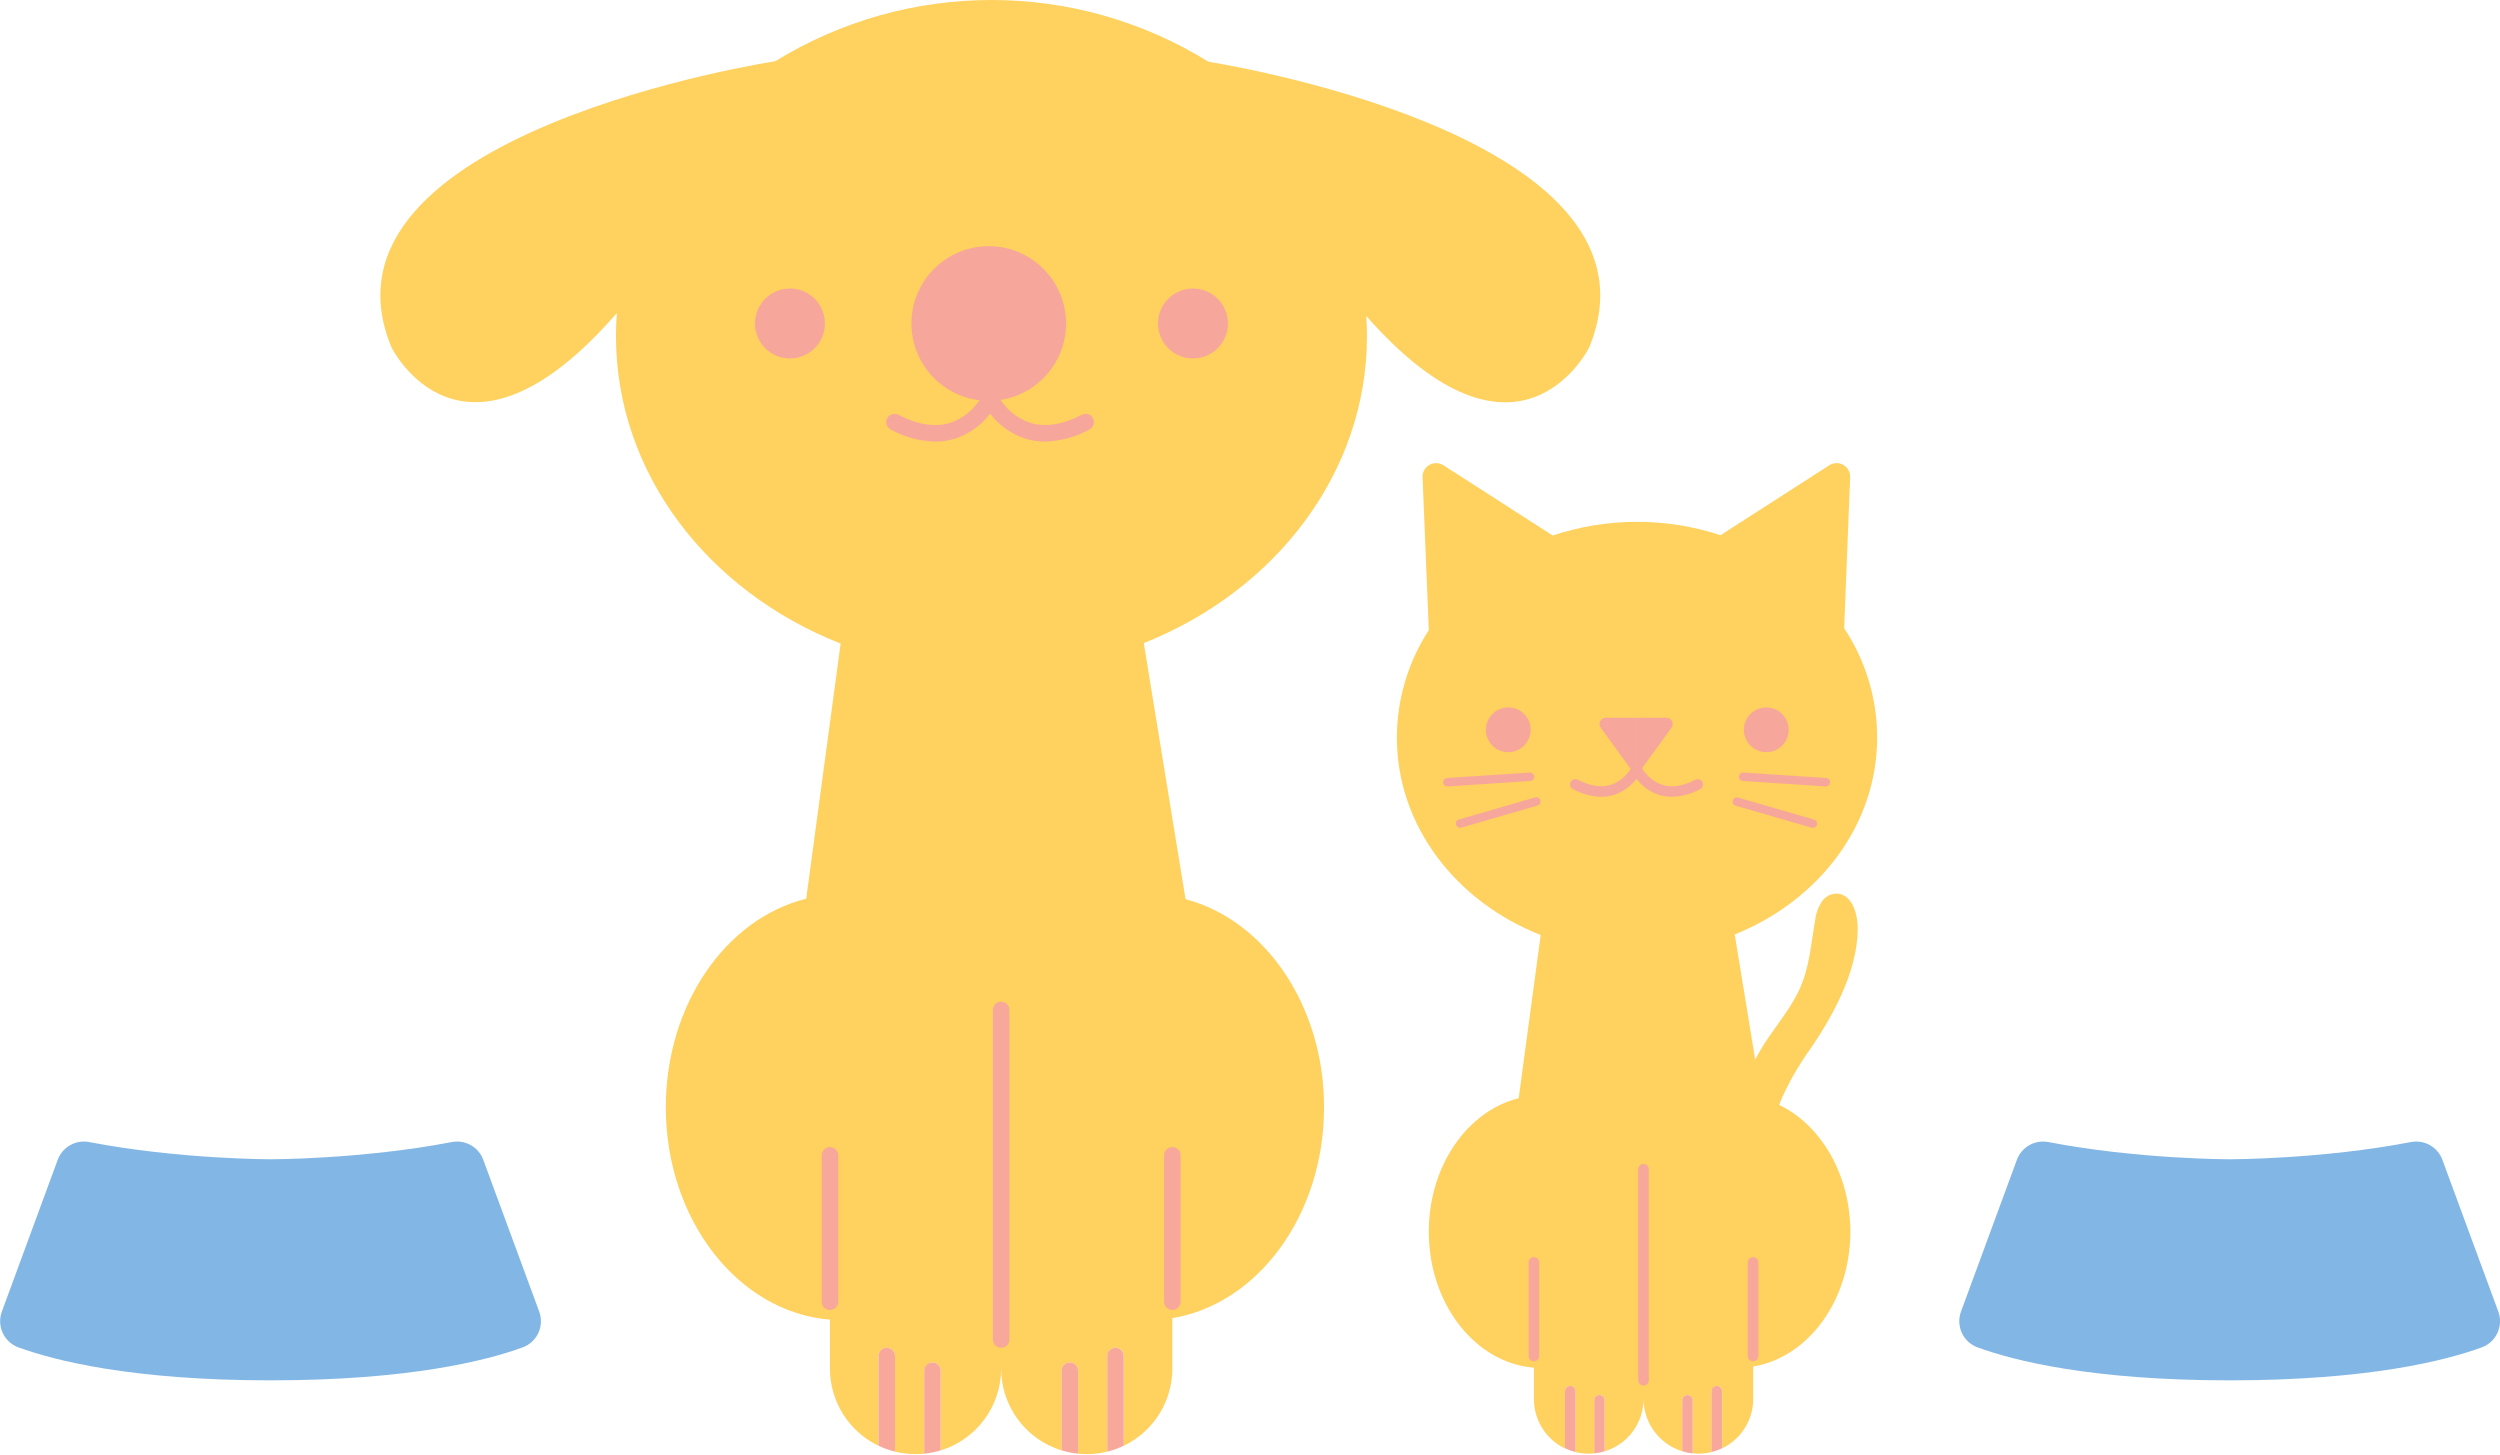
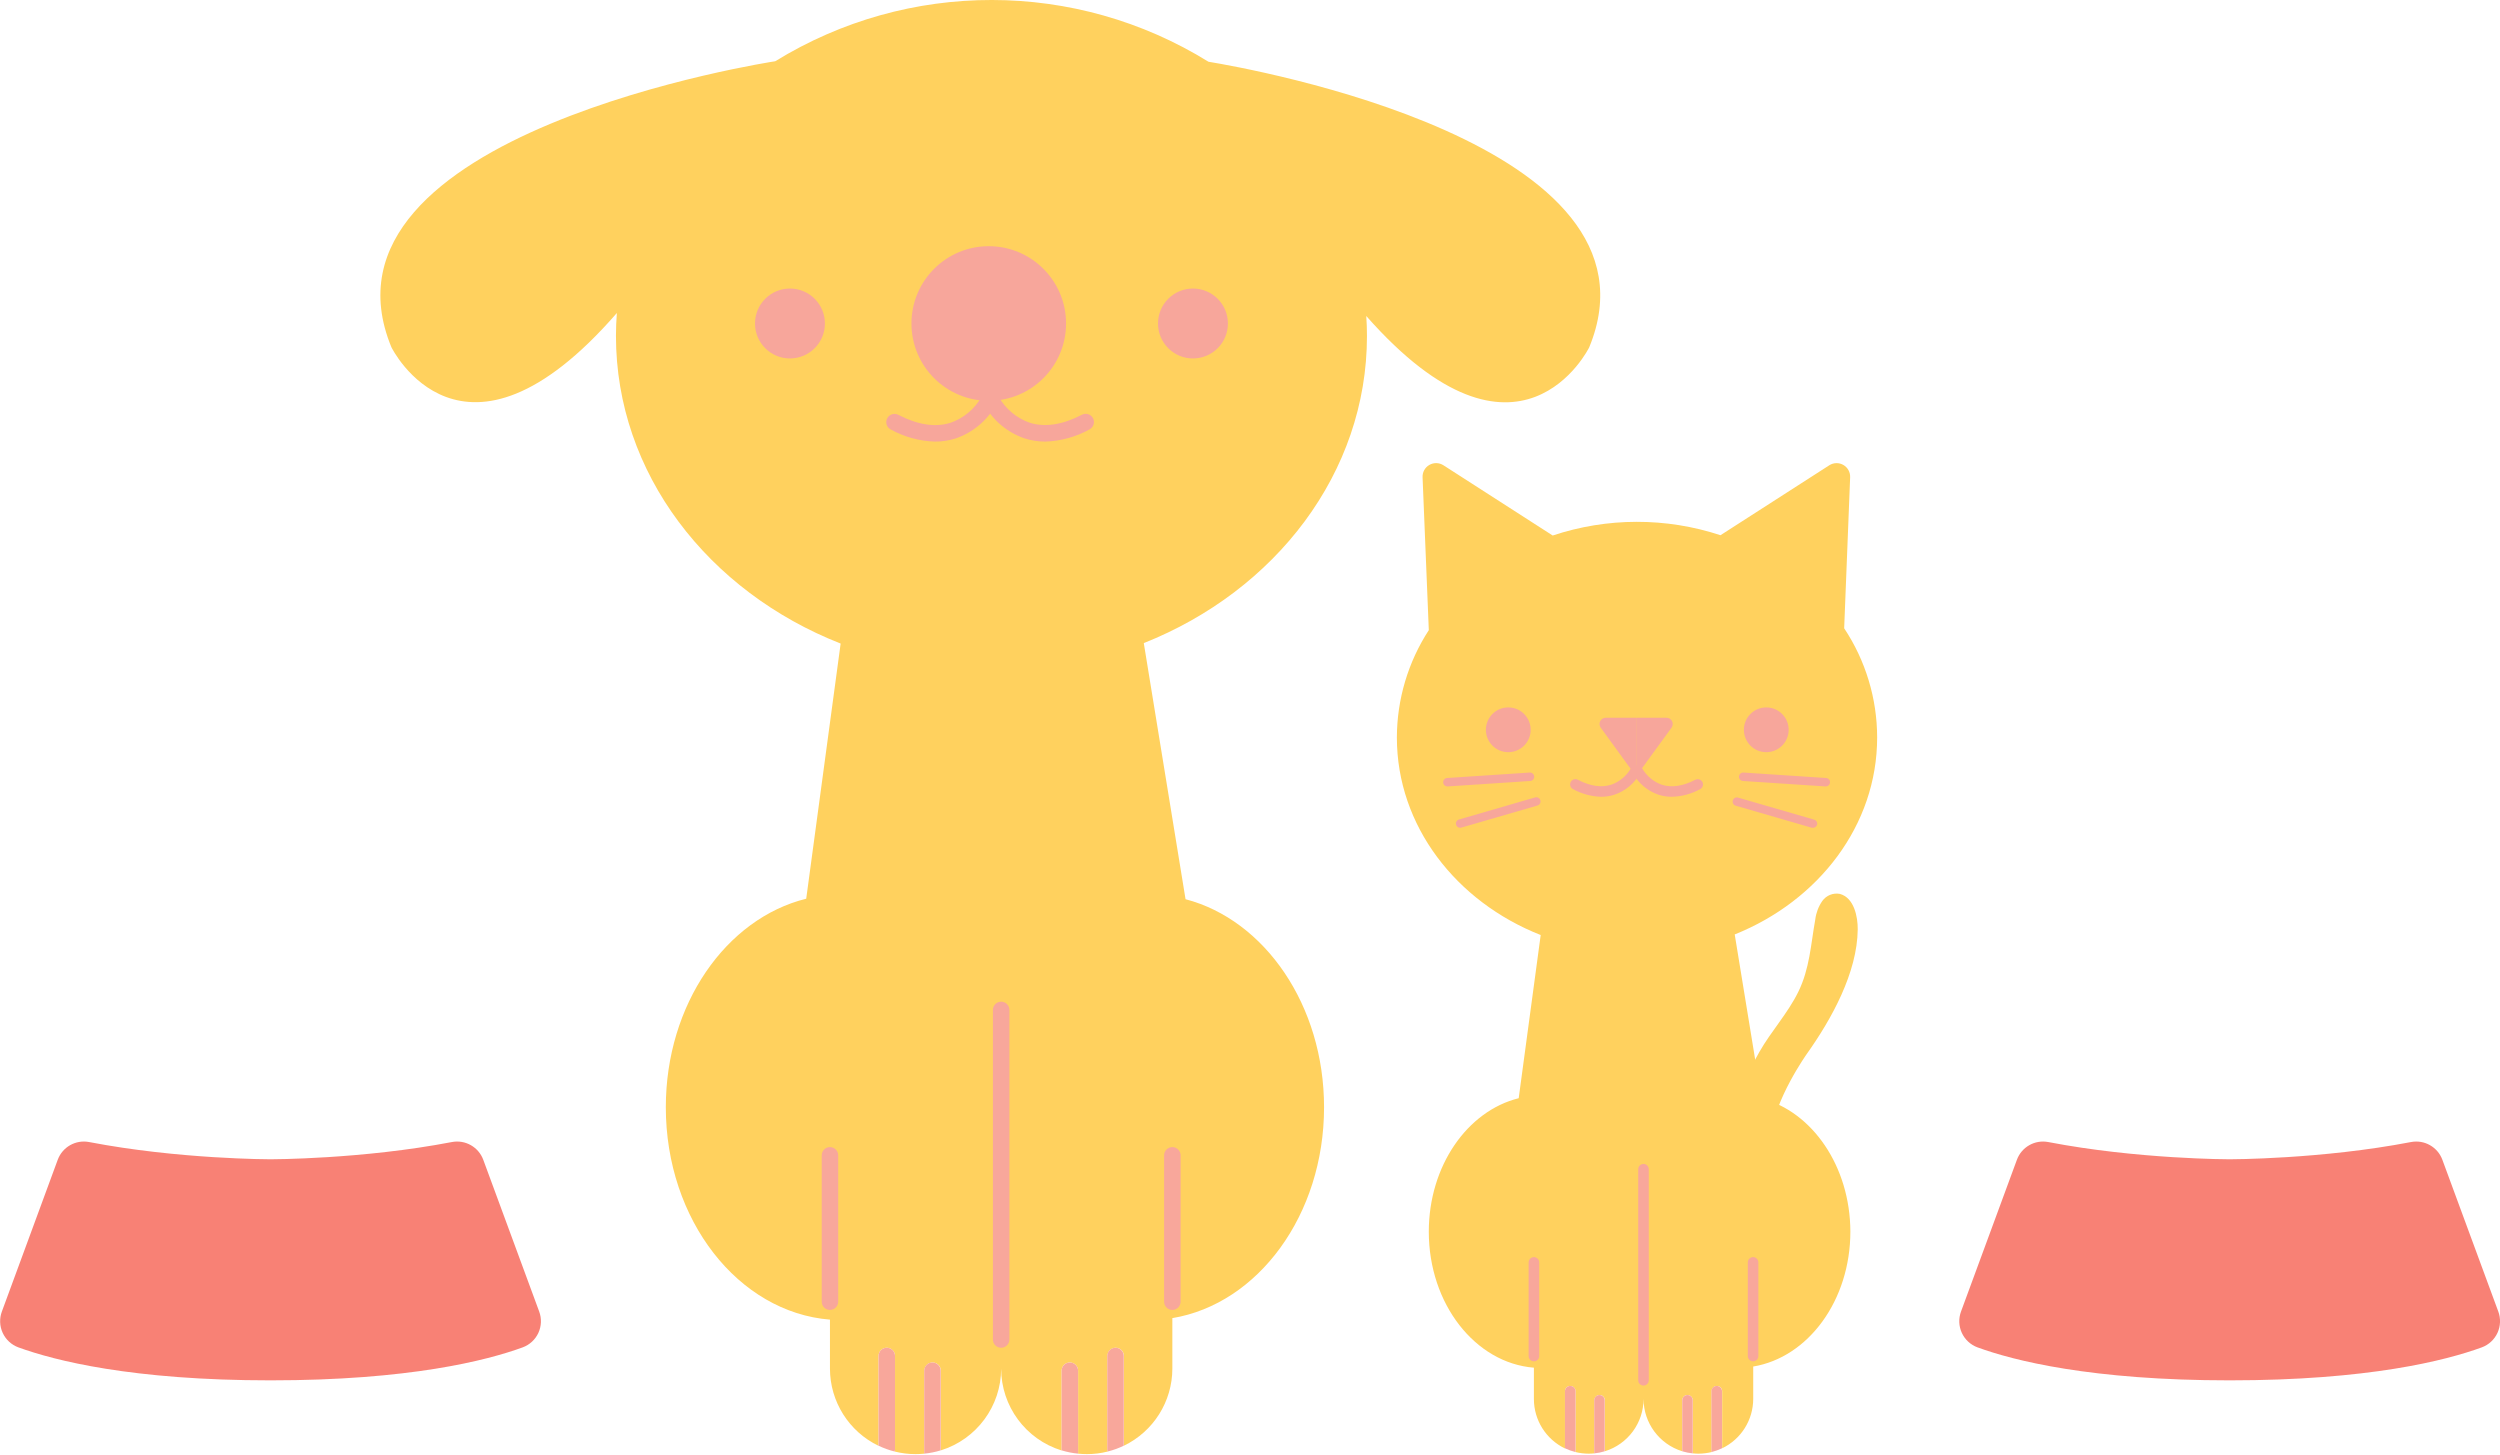
<svg xmlns="http://www.w3.org/2000/svg" viewBox="0 0 758.05 440.92">
  <defs>
-     <style>.cls-1{fill:#ffd15e;}.cls-2{fill:#f7a69b;}.cls-3{fill:#f8a79b;}.cls-4{fill:#82b6e4;}</style>
+     <style>.cls-1{fill:#ffd15e;}.cls-2{fill:#f7a69b;}.cls-3{fill:#f8a79b;}.cls-4{fill:#f88175;}</style>
  </defs>
  <g id="Layer_2" data-name="Layer 2">
    <g id="Layer_1-2" data-name="Layer 1">
      <path class="cls-1" d="M366.43,18.72a125,125,0,0,0-131.36-.15S91.89,40.32,118.68,105.28c0,0,21.39,43.68,68.36-10.37-.17,2.3-.27,4.61-.27,6.94,0,41.7,28,77.54,68.13,93.29l-10.44,77.37c-24.3,6-42.57,32.05-42.57,63.23,0,34.2,22,62.17,49.77,64.4V415a26,26,0,0,0,14.73,23.4V411.16a2.5,2.5,0,1,1,5,0v28.25a2.47,2.47,0,0,1-.12.72,25.57,25.57,0,0,0,6.35.79h0a26,26,0,0,0,2.66-.14,2.21,2.21,0,0,1,0-.37V415.63a2.5,2.5,0,0,1,5,0v24.15A26,26,0,0,0,303.57,415a26,26,0,0,0,18.33,24.81V415.63a2.5,2.5,0,0,1,5,0v24.78a2.21,2.21,0,0,1,0,.37,26,26,0,0,0,2.66.14h0a25.57,25.57,0,0,0,6.35-.79,2.47,2.47,0,0,1-.12-.72V411.16a2.5,2.5,0,0,1,5,0v27.21A26,26,0,0,0,355.48,415V399.68c26-4.32,46-31.29,46-63.94,0-30.94-18-56.79-42-63.08L346.82,195c39.87-15.84,67.67-51.57,67.67-93.11q0-3.06-.21-6.07c46.44,52.7,67.6,9.5,67.6,9.5C507.4,43.42,378.74,20.74,366.43,18.72Z" />
      <circle class="cls-2" cx="299.81" cy="98.09" r="23.44" />
      <circle class="cls-2" cx="239.53" cy="98.09" r="10.6" />
      <circle class="cls-2" cx="361.73" cy="98.09" r="10.6" />
      <path class="cls-2" d="M283.54,133.9a29.43,29.43,0,0,1-13.46-3.68,2.5,2.5,0,0,1,2.31-4.44c5.91,3.07,11.25,3.87,15.87,2.4a17.37,17.37,0,0,0,9.32-7.78,2.5,2.5,0,0,1,4.47,2.26,22.31,22.31,0,0,1-12.19,10.26A20.57,20.57,0,0,1,283.54,133.9Z" />
      <path class="cls-2" d="M316.9,133.9a20.62,20.62,0,0,1-6.32-1,22.22,22.22,0,0,1-12.18-10.26,2.5,2.5,0,0,1,4.46-2.26,17.41,17.41,0,0,0,9.32,7.78c4.62,1.47,10,.67,15.88-2.4a2.5,2.5,0,0,1,2.3,4.44A29.4,29.4,0,0,1,316.9,133.9Z" />
      <path class="cls-3" d="M271.39,411.16a2.5,2.5,0,1,0-5,0v27.21a25.31,25.31,0,0,0,4.88,1.76,2.47,2.47,0,0,0,.12-.72Z" />
      <path class="cls-3" d="M282.74,413.13a2.5,2.5,0,0,0-2.5,2.5v24.78a2.21,2.21,0,0,0,0,.37,25.35,25.35,0,0,0,5-1V415.63A2.5,2.5,0,0,0,282.74,413.13Z" />
      <path class="cls-3" d="M335.75,411.16a2.5,2.5,0,0,1,5,0v27.21a25.31,25.31,0,0,1-4.88,1.76,2.47,2.47,0,0,1-.12-.72Z" />
      <path class="cls-3" d="M324.4,413.13a2.5,2.5,0,0,1,2.5,2.5v24.78a2.21,2.21,0,0,1,0,.37,25.35,25.35,0,0,1-5-1V415.63A2.5,2.5,0,0,1,324.4,413.13Z" />
      <path class="cls-3" d="M303.57,408.67a2.5,2.5,0,0,1-2.5-2.5V306.23a2.5,2.5,0,0,1,5,0v99.94A2.5,2.5,0,0,1,303.57,408.67Z" />
      <path class="cls-3" d="M251.66,397.2a2.5,2.5,0,0,1-2.5-2.5V350.32a2.5,2.5,0,0,1,5,0V394.7A2.5,2.5,0,0,1,251.66,397.2Z" />
      <path class="cls-3" d="M355.48,397.2a2.5,2.5,0,0,1-2.5-2.5V350.32a2.5,2.5,0,1,1,5,0V394.7A2.5,2.5,0,0,1,355.48,397.2Z" />
      <path class="cls-1" d="M523.61,343.19s2-6.66,2.09-7A104.34,104.34,0,0,1,533.46,319c3.59-6.32,8.59-11.69,11.8-18.21,3.5-7.12,3.8-14.39,5.17-22a12.47,12.47,0,0,1,2.13-5.6,5.34,5.34,0,0,1,5.29-2.15c4.36,1.14,5.49,7,5.45,10.75-.12,13.15-7.95,27.23-15.41,37.74,0,0-10,14.08-10.79,24.77Z" />
      <path class="cls-1" d="M534.13,333.06,526,283.34c25.45-10.2,43.19-33.1,43.19-59.73a60,60,0,0,0-10-33.1L561,144.7a4.11,4.11,0,0,0-6.32-3.62l-33,21.21a80.85,80.85,0,0,0-50.87.09l-33.13-21.3a4.11,4.11,0,0,0-6.33,3.62L433.24,191l.05,0a60,60,0,0,0-9.73,32.62c0,26.78,17.94,49.79,43.61,59.9L460.5,333c-15.56,3.86-27.26,20.52-27.26,40.48,0,21.9,14.07,39.81,31.87,41.23v9.49a16.63,16.63,0,0,0,9.42,15V421.73a1.61,1.61,0,0,1,3.21,0v18.08a1.78,1.78,0,0,1-.08.47,17,17,0,0,0,4.06.5h0a16,16,0,0,0,1.71-.09,1.79,1.79,0,0,1,0-.24V424.59a1.6,1.6,0,0,1,3.2,0v15.46a16.63,16.63,0,0,0,11.73-15.89,16.63,16.63,0,0,0,11.73,15.89V424.59a1.6,1.6,0,1,1,3.2,0v15.86a1.79,1.79,0,0,1,0,.24,16,16,0,0,0,1.71.09,17,17,0,0,0,4.06-.5,1.78,1.78,0,0,1-.08-.47V421.73a1.61,1.61,0,0,1,3.21,0v17.42a16.63,16.63,0,0,0,9.42-15v-9.79c16.64-2.76,29.46-20,29.46-40.93C561,353.63,549.51,337.08,534.13,333.06Z" />
      <circle class="cls-2" cx="457.34" cy="221.29" r="6.79" />
      <circle class="cls-2" cx="535.57" cy="221.29" r="6.79" />
      <path class="cls-2" d="M485.52,241.6a18.82,18.82,0,0,1-8.62-2.36,1.6,1.6,0,0,1,1.47-2.84c3.79,2,7.21,2.48,10.17,1.54a11.16,11.16,0,0,0,6-5,1.6,1.6,0,0,1,2.85,1.44,14.14,14.14,0,0,1-7.8,6.57A13,13,0,0,1,485.52,241.6Z" />
      <path class="cls-2" d="M506.87,241.6a13.07,13.07,0,0,1-4-.63,14.19,14.19,0,0,1-7.8-6.57,1.6,1.6,0,0,1,2.86-1.44,11.14,11.14,0,0,0,6,5c3,.94,6.38.42,10.17-1.54a1.6,1.6,0,0,1,1.47,2.84A18.82,18.82,0,0,1,506.87,241.6Z" />
      <path class="cls-3" d="M477.74,421.73a1.61,1.61,0,0,0-3.21,0v17.42a17.4,17.4,0,0,0,3.13,1.13,1.78,1.78,0,0,0,.08-.47Z" />
      <path class="cls-3" d="M485,423a1.59,1.59,0,0,0-1.6,1.6v15.86a1.79,1.79,0,0,0,0,.24,16.75,16.75,0,0,0,3.18-.64V424.59A1.6,1.6,0,0,0,485,423Z" />
      <path class="cls-3" d="M518.94,421.73a1.61,1.61,0,0,1,3.21,0v17.42a17.68,17.68,0,0,1-3.13,1.13,1.78,1.78,0,0,1-.08-.47Z" />
      <path class="cls-3" d="M511.67,423a1.59,1.59,0,0,1,1.6,1.6v15.86a1.79,1.79,0,0,1,0,.24,16.75,16.75,0,0,1-3.18-.64V424.59A1.6,1.6,0,0,1,511.67,423Z" />
      <path class="cls-3" d="M498.34,420.13a1.6,1.6,0,0,1-1.6-1.6v-64a1.6,1.6,0,0,1,3.2,0v64A1.6,1.6,0,0,1,498.34,420.13Z" />
      <path class="cls-3" d="M465.11,412.79a1.6,1.6,0,0,1-1.6-1.6V382.78a1.6,1.6,0,1,1,3.2,0v28.41A1.6,1.6,0,0,1,465.11,412.79Z" />
      <path class="cls-3" d="M531.57,412.79a1.6,1.6,0,0,1-1.6-1.6V382.78a1.6,1.6,0,1,1,3.2,0v28.41A1.6,1.6,0,0,1,531.57,412.79Z" />
      <path class="cls-2" d="M505.31,217.63h-9.2v16.09a1.91,1.91,0,0,0,1.78-.77l8.95-12.3A1.9,1.9,0,0,0,505.31,217.63Z" />
      <path class="cls-2" d="M485.37,220.65l8.95,12.3a1.93,1.93,0,0,0,1.79.77V217.63h-9.2A1.9,1.9,0,0,0,485.37,220.65Z" />
      <path class="cls-2" d="M438.92,238.46a1.28,1.28,0,0,1-.08-2.56l25-1.65a1.28,1.28,0,1,1,.17,2.56l-25,1.65Z" />
      <path class="cls-2" d="M442.74,251a1.28,1.28,0,0,1-1.23-.93,1.27,1.27,0,0,1,.87-1.58l23.11-6.7a1.28,1.28,0,1,1,.71,2.46l-23.1,6.7A1.49,1.49,0,0,1,442.74,251Z" />
      <path class="cls-2" d="M553.57,238.46h-.08l-25-1.65a1.28,1.28,0,0,1,.17-2.56l25,1.65a1.28,1.28,0,0,1-.08,2.56Z" />
      <path class="cls-2" d="M549.75,251a1.48,1.48,0,0,1-.35,0l-23.11-6.7a1.28,1.28,0,0,1,.71-2.46l23.11,6.7A1.27,1.27,0,0,1,551,250,1.28,1.28,0,0,1,549.75,251Z" />
      <path class="cls-4" d="M146.54,351.68a8.46,8.46,0,0,0-9.52-5.39c-27.13,5.23-55,5.23-55,5.23s-27.89,0-55-5.23a8.46,8.46,0,0,0-9.52,5.39l-16.93,46a8.45,8.45,0,0,0,5,10.87c11,4,34.43,10,76.46,10s65.51-6,76.46-10a8.44,8.44,0,0,0,5-10.87Z" />
      <path class="cls-4" d="M740.58,351.68a8.45,8.45,0,0,0-9.51-5.39c-27.13,5.23-55,5.23-55,5.23s-27.9,0-55-5.23a8.45,8.45,0,0,0-9.51,5.39l-16.94,46a8.45,8.45,0,0,0,5,10.87c10.94,4,34.43,10,76.46,10s65.51-6,76.45-10a8.45,8.45,0,0,0,5-10.87Z" />
    </g>
  </g>
</svg>
